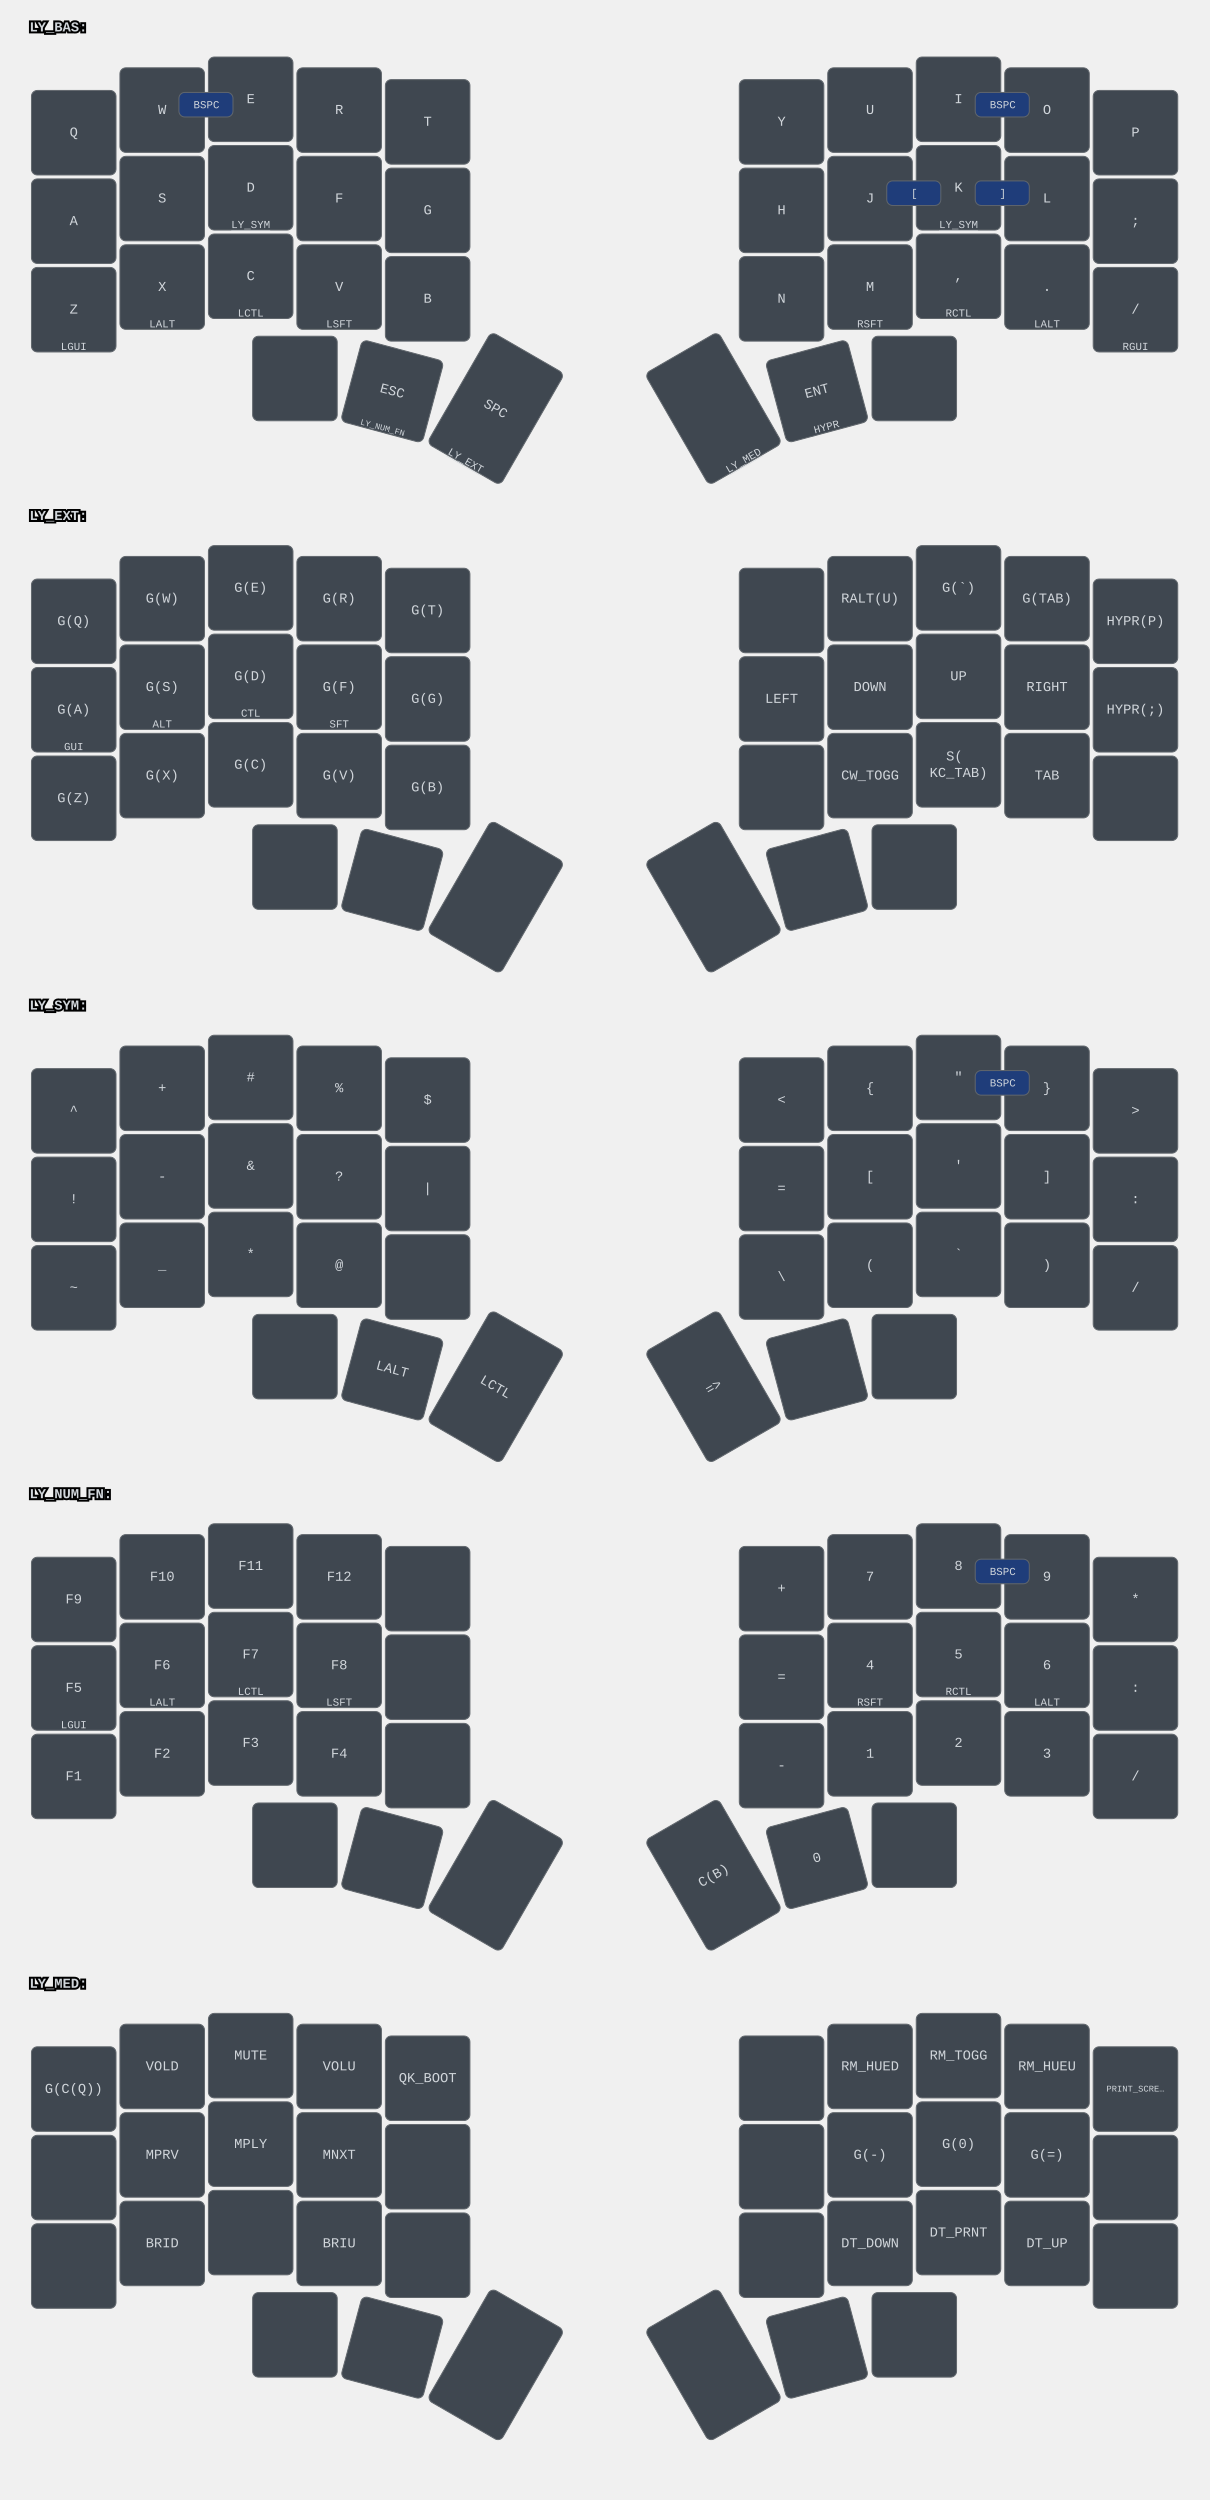
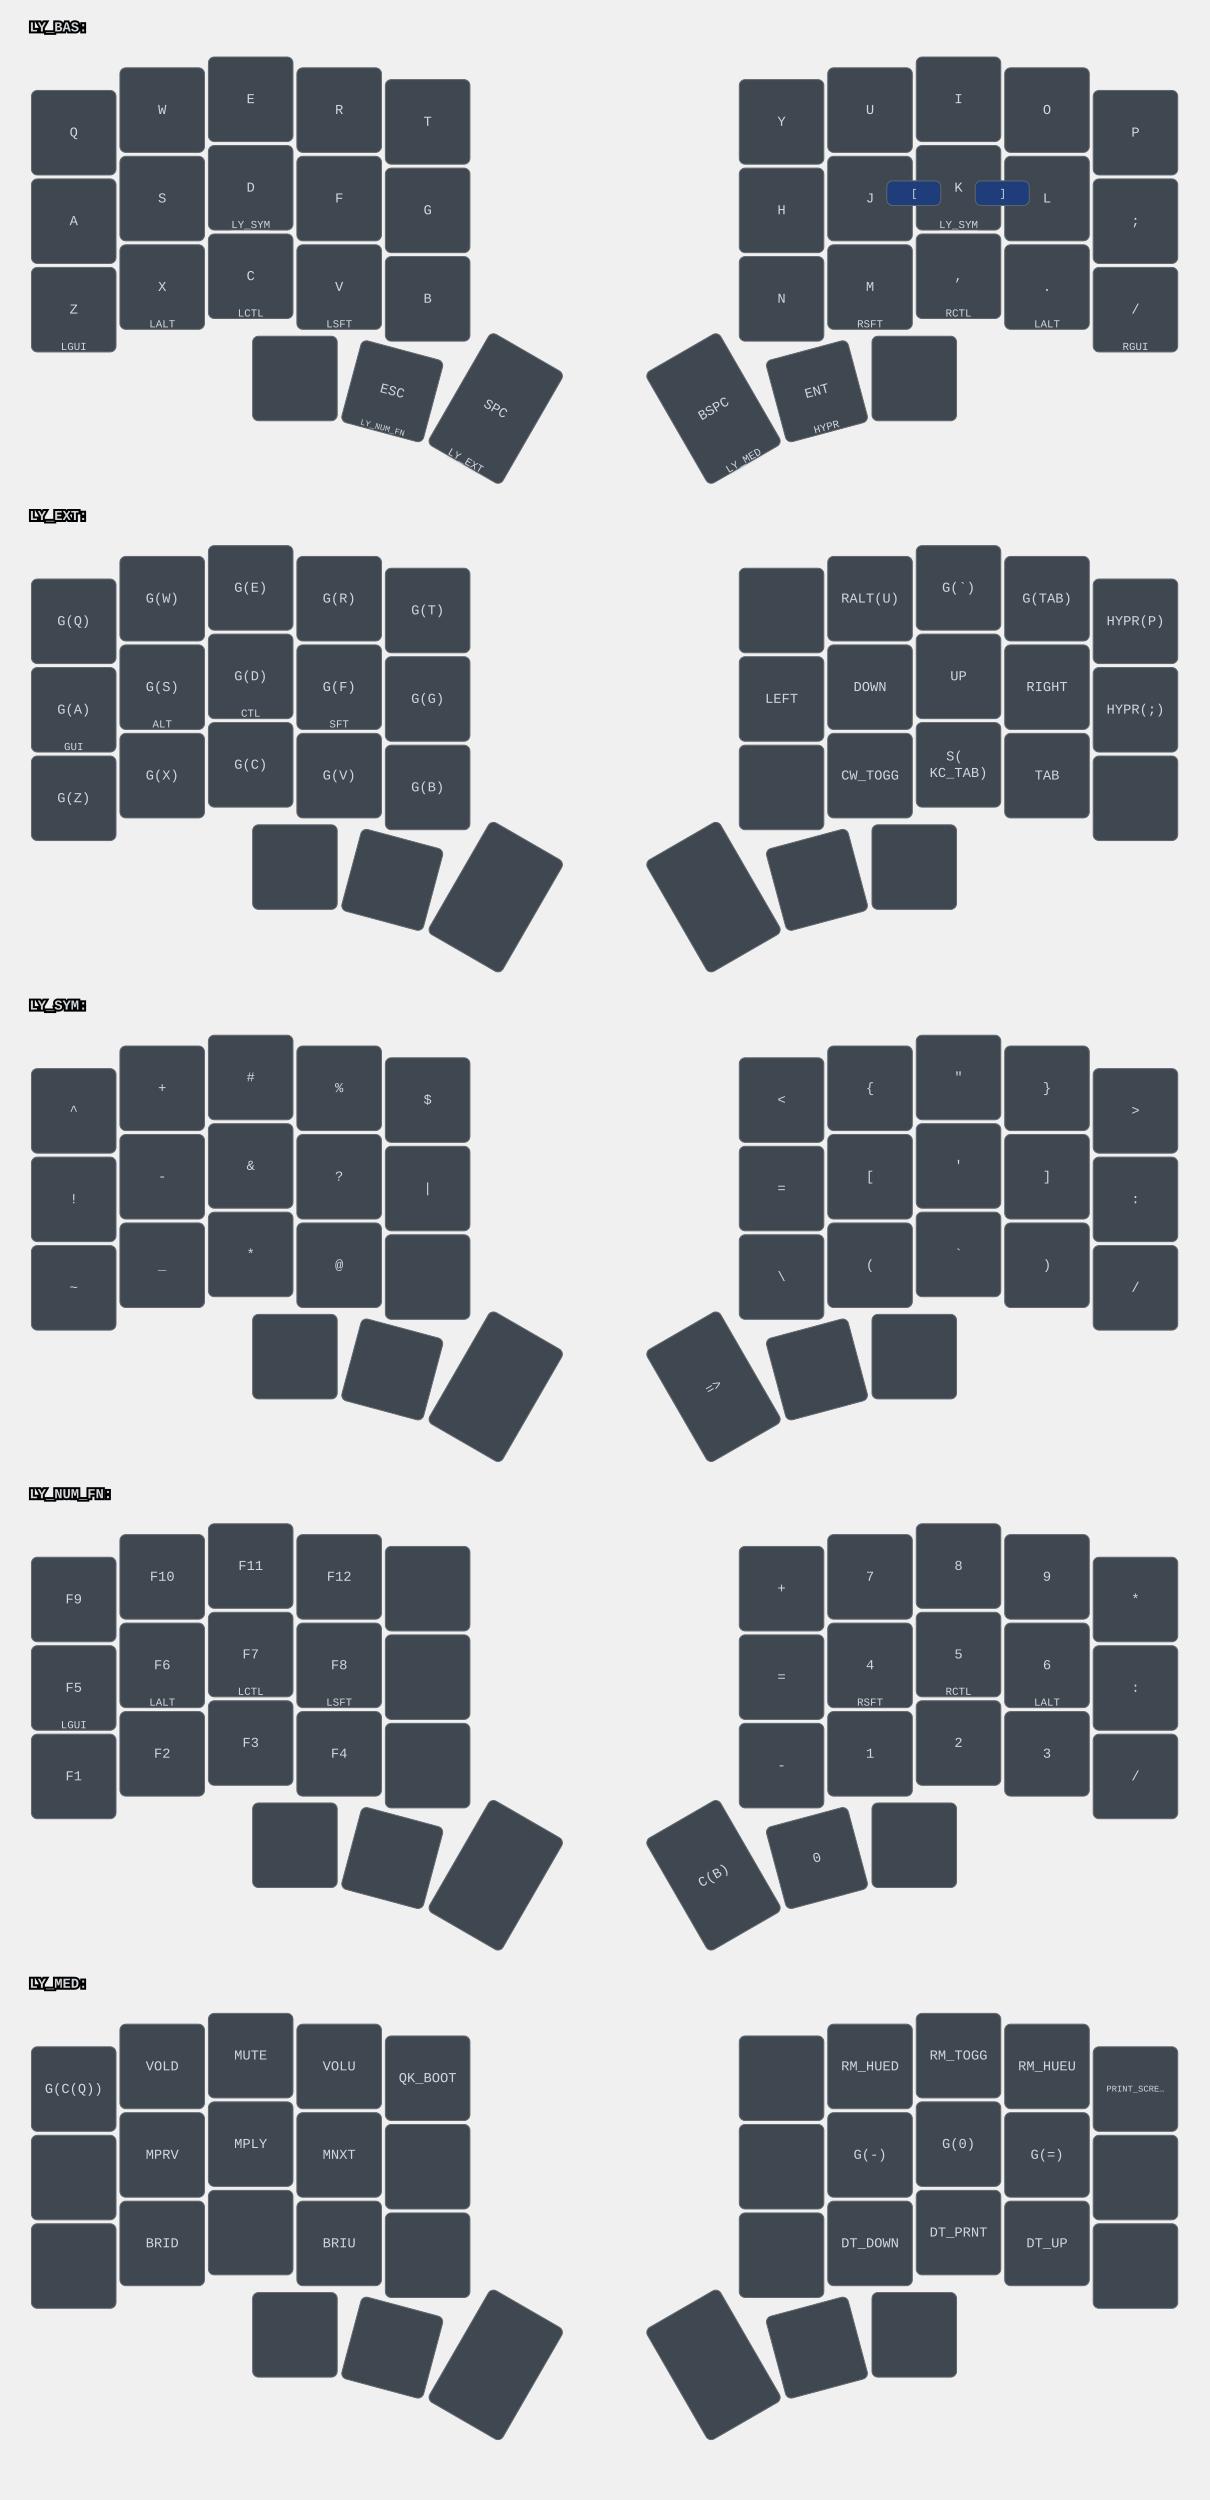
<svg xmlns="http://www.w3.org/2000/svg" width="1230" height="2543" viewBox="0 0 1230 2543" class="keymap">
  <style>/* inherit to force styles through use tags */
svg path {
    fill: inherit;
}

/* font and background color specifications */
svg.keymap {
    font-family: SFMono-Regular,Consolas,Liberation Mono,Menlo,monospace;
    font-size: 14px;
    font-kerning: normal;
    text-rendering: optimizeLegibility;
    fill: #24292e;
}

/* default key styling */
rect.key {
    fill: #f6f8fa;
}

rect.key, rect.combo {
    stroke: #c9cccf;
    stroke-width: 1;
}

/* default key side styling, only used is draw_key_sides is set */
rect.side {
    filter: brightness(90%);
}

/* color accent for combo boxes */
rect.combo, rect.combo-separate {
    fill: #cdf;
}

/* color accent for held keys */
rect.held, rect.combo.held {
    fill: #fdd;
}

/* color accent for ghost (optional) keys */
rect.ghost, rect.combo.ghost {
    stroke-dasharray: 4, 4;
    stroke-width: 2;
}

text {
    text-anchor: middle;
    dominant-baseline: middle;
}

/* styling for layer labels */
text.label {
    font-weight: bold;
    text-anchor: start;
    stroke: white;
    stroke-width: 4;
    paint-order: stroke;
}

/* styling for optional footer */
text.footer {
    text-anchor: end;
    dominant-baseline: auto;
    stroke: white;
    stroke-width: 4;
    paint-order: stroke;
}

/* styling for combo tap, and key non-tap label text */
text.combo, text.hold, text.shifted, text.left, text.right, text.tl, text.tr, text.bl, text.br {
    font-size: 11px;
}

text.hold, text.bl, text.br {
    text-anchor: middle;
    dominant-baseline: auto;
}

text.shifted, text.tl, text.tr {
    text-anchor: middle;
    dominant-baseline: hanging;
}

text.left, text.tl, text.bl {
    text-anchor: start;
}

text.right, text.tr, text.br {
    text-anchor: end;
}

text.layer-activator {
    text-decoration: underline;
}

/* styling for hold/shifted label text in combo box */
text.combo.hold, text.combo.shifted, text.combo.left, text.combo.right {
    font-size: 8px;
}

/* lighter symbol for transparent keys */
text.trans {
    fill: #7b7e81;
}

/* styling for combo dendrons */
path.combo {
    stroke-width: 1;
    stroke: gray;
    fill: none;
}

/* Start Tabler Icons Cleanup */
/* cannot use height/width with glyphs */
.icon-tabler &gt; path {
    fill: inherit;
    stroke: inherit;
    stroke-width: 2;
}
/* hide tabler's default box */
.icon-tabler &gt; path[stroke="none"][fill="none"] {
    visibility: hidden;
}
/* End Tabler Icons Cleanup */

svg.keymap { fill: #d1d6db; }
rect.key { fill: #3f4750; }
rect.key, rect.combo { stroke: #60666c; }
rect.combo, rect.combo-separate { fill: #1f3d7a; }
rect.held, rect.combo.held { fill: #854747; }
text.label, text.footer { stroke: black; }
text.trans { fill: #7e8184; }
path.combo { stroke: #7f7f7f; }
</style>
  <g transform="translate(30, 0)" class="layer-LY_BAS">
    <text x="0" y="28" class="label" id="LY_BAS">LY_BAS:</text>
    <g transform="translate(0, 56)">
      <g transform="translate(45, 79)" class="key keypos-0">
        <rect rx="6" ry="6" x="-43" y="-43" width="86" height="86" class="key" />
        <text x="0" y="0" class="key tap">Q</text>
      </g>
      <g transform="translate(135, 56)" class="key keypos-1">
        <rect rx="6" ry="6" x="-43" y="-43" width="86" height="86" class="key" />
        <text x="0" y="0" class="key tap">W</text>
      </g>
      <g transform="translate(225, 45)" class="key keypos-2">
        <rect rx="6" ry="6" x="-43" y="-43" width="86" height="86" class="key" />
        <text x="0" y="0" class="key tap">E</text>
      </g>
      <g transform="translate(315, 56)" class="key keypos-3">
        <rect rx="6" ry="6" x="-43" y="-43" width="86" height="86" class="key" />
        <text x="0" y="0" class="key tap">R</text>
      </g>
      <g transform="translate(405, 68)" class="key keypos-4">
        <rect rx="6" ry="6" x="-43" y="-43" width="86" height="86" class="key" />
        <text x="0" y="0" class="key tap">T</text>
      </g>
      <g transform="translate(765, 68)" class="key keypos-5">
        <rect rx="6" ry="6" x="-43" y="-43" width="86" height="86" class="key" />
        <text x="0" y="0" class="key tap">Y</text>
      </g>
      <g transform="translate(855, 56)" class="key keypos-6">
        <rect rx="6" ry="6" x="-43" y="-43" width="86" height="86" class="key" />
        <text x="0" y="0" class="key tap">U</text>
      </g>
      <g transform="translate(945, 45)" class="key keypos-7">
        <rect rx="6" ry="6" x="-43" y="-43" width="86" height="86" class="key" />
        <text x="0" y="0" class="key tap">I</text>
      </g>
      <g transform="translate(1035, 56)" class="key keypos-8">
        <rect rx="6" ry="6" x="-43" y="-43" width="86" height="86" class="key" />
        <text x="0" y="0" class="key tap">O</text>
      </g>
      <g transform="translate(1125, 79)" class="key keypos-9">
        <rect rx="6" ry="6" x="-43" y="-43" width="86" height="86" class="key" />
        <text x="0" y="0" class="key tap">P</text>
      </g>
      <g transform="translate(45, 169)" class="key keypos-10">
        <rect rx="6" ry="6" x="-43" y="-43" width="86" height="86" class="key" />
        <text x="0" y="0" class="key tap">A</text>
      </g>
      <g transform="translate(135, 146)" class="key keypos-11">
        <rect rx="6" ry="6" x="-43" y="-43" width="86" height="86" class="key" />
        <text x="0" y="0" class="key tap">S</text>
      </g>
      <g transform="translate(225, 135)" class="key keypos-12">
        <rect rx="6" ry="6" x="-43" y="-43" width="86" height="86" class="key" />
        <text x="0" y="0" class="key tap">D</text>
        <a href="#LY_SYM">
          <text x="0" y="41" class="key hold layer-activator">LY_SYM</text>
        </a>
      </g>
      <g transform="translate(315, 146)" class="key keypos-13">
        <rect rx="6" ry="6" x="-43" y="-43" width="86" height="86" class="key" />
        <text x="0" y="0" class="key tap">F</text>
      </g>
      <g transform="translate(405, 158)" class="key keypos-14">
        <rect rx="6" ry="6" x="-43" y="-43" width="86" height="86" class="key" />
        <text x="0" y="0" class="key tap">G</text>
      </g>
      <g transform="translate(765, 158)" class="key keypos-15">
        <rect rx="6" ry="6" x="-43" y="-43" width="86" height="86" class="key" />
        <text x="0" y="0" class="key tap">H</text>
      </g>
      <g transform="translate(855, 146)" class="key keypos-16">
        <rect rx="6" ry="6" x="-43" y="-43" width="86" height="86" class="key" />
        <text x="0" y="0" class="key tap">J</text>
      </g>
      <g transform="translate(945, 135)" class="key keypos-17">
        <rect rx="6" ry="6" x="-43" y="-43" width="86" height="86" class="key" />
        <text x="0" y="0" class="key tap">K</text>
        <a href="#LY_SYM">
          <text x="0" y="41" class="key hold layer-activator">LY_SYM</text>
        </a>
      </g>
      <g transform="translate(1035, 146)" class="key keypos-18">
        <rect rx="6" ry="6" x="-43" y="-43" width="86" height="86" class="key" />
        <text x="0" y="0" class="key tap">L</text>
      </g>
      <g transform="translate(1125, 169)" class="key keypos-19">
        <rect rx="6" ry="6" x="-43" y="-43" width="86" height="86" class="key" />
        <text x="0" y="0" class="key tap">;</text>
      </g>
      <g transform="translate(45, 259)" class="key keypos-20">
        <rect rx="6" ry="6" x="-43" y="-43" width="86" height="86" class="key" />
        <text x="0" y="0" class="key tap">Z</text>
        <text x="0" y="41" class="key hold">LGUI</text>
      </g>
      <g transform="translate(135, 236)" class="key keypos-21">
        <rect rx="6" ry="6" x="-43" y="-43" width="86" height="86" class="key" />
        <text x="0" y="0" class="key tap">X</text>
        <text x="0" y="41" class="key hold">LALT</text>
      </g>
      <g transform="translate(225, 225)" class="key keypos-22">
        <rect rx="6" ry="6" x="-43" y="-43" width="86" height="86" class="key" />
        <text x="0" y="0" class="key tap">C</text>
        <text x="0" y="41" class="key hold">LCTL</text>
      </g>
      <g transform="translate(315, 236)" class="key keypos-23">
        <rect rx="6" ry="6" x="-43" y="-43" width="86" height="86" class="key" />
        <text x="0" y="0" class="key tap">V</text>
        <text x="0" y="41" class="key hold">LSFT</text>
      </g>
      <g transform="translate(405, 248)" class="key keypos-24">
        <rect rx="6" ry="6" x="-43" y="-43" width="86" height="86" class="key" />
        <text x="0" y="0" class="key tap">B</text>
      </g>
      <g transform="translate(765, 248)" class="key keypos-25">
        <rect rx="6" ry="6" x="-43" y="-43" width="86" height="86" class="key" />
        <text x="0" y="0" class="key tap">N</text>
      </g>
      <g transform="translate(855, 236)" class="key keypos-26">
        <rect rx="6" ry="6" x="-43" y="-43" width="86" height="86" class="key" />
        <text x="0" y="0" class="key tap">M</text>
        <text x="0" y="41" class="key hold">RSFT</text>
      </g>
      <g transform="translate(945, 225)" class="key keypos-27">
        <rect rx="6" ry="6" x="-43" y="-43" width="86" height="86" class="key" />
        <text x="0" y="0" class="key tap">,</text>
        <text x="0" y="41" class="key hold">RCTL</text>
      </g>
      <g transform="translate(1035, 236)" class="key keypos-28">
        <rect rx="6" ry="6" x="-43" y="-43" width="86" height="86" class="key" />
        <text x="0" y="0" class="key tap">.</text>
        <text x="0" y="41" class="key hold">LALT</text>
      </g>
      <g transform="translate(1125, 259)" class="key keypos-29">
        <rect rx="6" ry="6" x="-43" y="-43" width="86" height="86" class="key" />
        <text x="0" y="0" class="key tap">/</text>
        <text x="0" y="41" class="key hold">RGUI</text>
      </g>
      <g transform="translate(270, 329)" class="key keypos-30">
        <rect rx="6" ry="6" x="-43" y="-43" width="86" height="86" class="key" />
      </g>
      <g transform="translate(369, 342) rotate(15.0)" class="key keypos-31">
        <rect rx="6" ry="6" x="-43" y="-43" width="86" height="86" class="key" />
        <text x="0" y="0" class="key tap">ESC</text>
        <a href="#LY_NUM_FN">
          <text x="0" y="41" class="key hold layer-activator">
            <tspan style="font-size: 78%">LY_NUM_FN</tspan>
          </text>
        </a>
      </g>
      <g transform="translate(474, 360) rotate(30.0)" class="key keypos-32">
        <rect rx="6" ry="6" x="-43" y="-66" width="86" height="131" class="key" />
        <text x="0" y="0" class="key tap">SPC</text>
        <a href="#LY_EXT">
          <text x="0" y="64" class="key hold layer-activator">LY_EXT</text>
        </a>
      </g>
      <g transform="translate(696, 360) rotate(-30.0)" class="key keypos-33">
        <rect rx="6" ry="6" x="-43" y="-66" width="86" height="131" class="key" />
+         <text x="0" y="0" class="key tap">BSPC</text>
        <a href="#LY_MED">
          <text x="0" y="64" class="key hold layer-activator">LY_MED</text>
        </a>
      </g>
      <g transform="translate(801, 342) rotate(-15.0)" class="key keypos-34">
        <rect rx="6" ry="6" x="-43" y="-43" width="86" height="86" class="key" />
        <text x="0" y="0" class="key tap">ENT</text>
        <text x="0" y="41" class="key hold">HYPR</text>
      </g>
      <g transform="translate(900, 329)" class="key keypos-35">
        <rect rx="6" ry="6" x="-43" y="-43" width="86" height="86" class="key" />
      </g>
      <g class="combo combopos-0">
-         <rect rx="6" ry="6" x="152" y="38" width="55" height="25" class="combo" />
-         <text x="180" y="51" class="combo tap">BSPC</text>
-       </g>
-       <g class="combo combopos-1">
-         <rect rx="6" ry="6" x="962" y="38" width="55" height="25" class="combo" />
-         <text x="990" y="51" class="combo tap">BSPC</text>
-       </g>
-       <g class="combo combopos-2">
        <rect rx="6" ry="6" x="872" y="128" width="55" height="25" class="combo" />
        <text x="900" y="141" class="combo tap">[</text>
      </g>
-       <g class="combo combopos-3">
+       <g class="combo combopos-1">
        <rect rx="6" ry="6" x="962" y="128" width="55" height="25" class="combo" />
        <text x="990" y="141" class="combo tap">]</text>
      </g>
    </g>
  </g>
  <g transform="translate(30, 497)" class="layer-LY_EXT">
    <text x="0" y="28" class="label" id="LY_EXT">LY_EXT:</text>
    <g transform="translate(0, 56)">
      <g transform="translate(45, 79)" class="key keypos-0">
        <rect rx="6" ry="6" x="-43" y="-43" width="86" height="86" class="key" />
        <text x="0" y="0" class="key tap">G(Q)</text>
      </g>
      <g transform="translate(135, 56)" class="key keypos-1">
        <rect rx="6" ry="6" x="-43" y="-43" width="86" height="86" class="key" />
        <text x="0" y="0" class="key tap">G(W)</text>
      </g>
      <g transform="translate(225, 45)" class="key keypos-2">
        <rect rx="6" ry="6" x="-43" y="-43" width="86" height="86" class="key" />
        <text x="0" y="0" class="key tap">G(E)</text>
      </g>
      <g transform="translate(315, 56)" class="key keypos-3">
        <rect rx="6" ry="6" x="-43" y="-43" width="86" height="86" class="key" />
        <text x="0" y="0" class="key tap">G(R)</text>
      </g>
      <g transform="translate(405, 68)" class="key keypos-4">
        <rect rx="6" ry="6" x="-43" y="-43" width="86" height="86" class="key" />
        <text x="0" y="0" class="key tap">G(T)</text>
      </g>
      <g transform="translate(765, 68)" class="key keypos-5">
        <rect rx="6" ry="6" x="-43" y="-43" width="86" height="86" class="key" />
      </g>
      <g transform="translate(855, 56)" class="key keypos-6">
        <rect rx="6" ry="6" x="-43" y="-43" width="86" height="86" class="key" />
        <text x="0" y="0" class="key tap">RALT(U)</text>
      </g>
      <g transform="translate(945, 45)" class="key keypos-7">
        <rect rx="6" ry="6" x="-43" y="-43" width="86" height="86" class="key" />
        <text x="0" y="0" class="key tap">G(`)</text>
      </g>
      <g transform="translate(1035, 56)" class="key keypos-8">
        <rect rx="6" ry="6" x="-43" y="-43" width="86" height="86" class="key" />
        <text x="0" y="0" class="key tap">G(TAB)</text>
      </g>
      <g transform="translate(1125, 79)" class="key keypos-9">
        <rect rx="6" ry="6" x="-43" y="-43" width="86" height="86" class="key" />
        <text x="0" y="0" class="key tap">HYPR(P)</text>
      </g>
      <g transform="translate(45, 169)" class="key keypos-10">
        <rect rx="6" ry="6" x="-43" y="-43" width="86" height="86" class="key" />
        <text x="0" y="0" class="key tap">G(A)</text>
        <text x="0" y="41" class="key hold">GUI</text>
      </g>
      <g transform="translate(135, 146)" class="key keypos-11">
        <rect rx="6" ry="6" x="-43" y="-43" width="86" height="86" class="key" />
        <text x="0" y="0" class="key tap">G(S)</text>
        <text x="0" y="41" class="key hold">ALT</text>
      </g>
      <g transform="translate(225, 135)" class="key keypos-12">
        <rect rx="6" ry="6" x="-43" y="-43" width="86" height="86" class="key" />
        <text x="0" y="0" class="key tap">G(D)</text>
        <text x="0" y="41" class="key hold">CTL</text>
      </g>
      <g transform="translate(315, 146)" class="key keypos-13">
        <rect rx="6" ry="6" x="-43" y="-43" width="86" height="86" class="key" />
        <text x="0" y="0" class="key tap">G(F)</text>
        <text x="0" y="41" class="key hold">SFT</text>
      </g>
      <g transform="translate(405, 158)" class="key keypos-14">
        <rect rx="6" ry="6" x="-43" y="-43" width="86" height="86" class="key" />
        <text x="0" y="0" class="key tap">G(G)</text>
      </g>
      <g transform="translate(765, 158)" class="key keypos-15">
        <rect rx="6" ry="6" x="-43" y="-43" width="86" height="86" class="key" />
        <text x="0" y="0" class="key tap">LEFT</text>
      </g>
      <g transform="translate(855, 146)" class="key keypos-16">
        <rect rx="6" ry="6" x="-43" y="-43" width="86" height="86" class="key" />
        <text x="0" y="0" class="key tap">DOWN</text>
      </g>
      <g transform="translate(945, 135)" class="key keypos-17">
        <rect rx="6" ry="6" x="-43" y="-43" width="86" height="86" class="key" />
        <text x="0" y="0" class="key tap">UP</text>
      </g>
      <g transform="translate(1035, 146)" class="key keypos-18">
        <rect rx="6" ry="6" x="-43" y="-43" width="86" height="86" class="key" />
        <text x="0" y="0" class="key tap">RIGHT</text>
      </g>
      <g transform="translate(1125, 169)" class="key keypos-19">
        <rect rx="6" ry="6" x="-43" y="-43" width="86" height="86" class="key" />
        <text x="0" y="0" class="key tap">HYPR(;)</text>
      </g>
      <g transform="translate(45, 259)" class="key keypos-20">
        <rect rx="6" ry="6" x="-43" y="-43" width="86" height="86" class="key" />
        <text x="0" y="0" class="key tap">G(Z)</text>
      </g>
      <g transform="translate(135, 236)" class="key keypos-21">
        <rect rx="6" ry="6" x="-43" y="-43" width="86" height="86" class="key" />
        <text x="0" y="0" class="key tap">G(X)</text>
      </g>
      <g transform="translate(225, 225)" class="key keypos-22">
        <rect rx="6" ry="6" x="-43" y="-43" width="86" height="86" class="key" />
        <text x="0" y="0" class="key tap">G(C)</text>
      </g>
      <g transform="translate(315, 236)" class="key keypos-23">
        <rect rx="6" ry="6" x="-43" y="-43" width="86" height="86" class="key" />
        <text x="0" y="0" class="key tap">G(V)</text>
      </g>
      <g transform="translate(405, 248)" class="key keypos-24">
        <rect rx="6" ry="6" x="-43" y="-43" width="86" height="86" class="key" />
        <text x="0" y="0" class="key tap">G(B)</text>
      </g>
      <g transform="translate(765, 248)" class="key keypos-25">
        <rect rx="6" ry="6" x="-43" y="-43" width="86" height="86" class="key" />
      </g>
      <g transform="translate(855, 236)" class="key keypos-26">
        <rect rx="6" ry="6" x="-43" y="-43" width="86" height="86" class="key" />
        <text x="0" y="0" class="key tap">CW_TOGG</text>
      </g>
      <g transform="translate(945, 225)" class="key keypos-27">
        <rect rx="6" ry="6" x="-43" y="-43" width="86" height="86" class="key" />
        <text x="0" y="0" class="key tap">
          <tspan x="0" dy="-0.6em">S(</tspan>
          <tspan x="0" dy="1.2em">KC_TAB)</tspan>
        </text>
      </g>
      <g transform="translate(1035, 236)" class="key keypos-28">
        <rect rx="6" ry="6" x="-43" y="-43" width="86" height="86" class="key" />
        <text x="0" y="0" class="key tap">TAB</text>
      </g>
      <g transform="translate(1125, 259)" class="key keypos-29">
        <rect rx="6" ry="6" x="-43" y="-43" width="86" height="86" class="key" />
      </g>
      <g transform="translate(270, 329)" class="key keypos-30">
        <rect rx="6" ry="6" x="-43" y="-43" width="86" height="86" class="key" />
      </g>
      <g transform="translate(369, 342) rotate(15.0)" class="key keypos-31">
        <rect rx="6" ry="6" x="-43" y="-43" width="86" height="86" class="key" />
      </g>
      <g transform="translate(474, 360) rotate(30.0)" class="key keypos-32">
        <rect rx="6" ry="6" x="-43" y="-66" width="86" height="131" class="key" />
      </g>
      <g transform="translate(696, 360) rotate(-30.0)" class="key keypos-33">
        <rect rx="6" ry="6" x="-43" y="-66" width="86" height="131" class="key" />
      </g>
      <g transform="translate(801, 342) rotate(-15.0)" class="key keypos-34">
        <rect rx="6" ry="6" x="-43" y="-43" width="86" height="86" class="key" />
      </g>
      <g transform="translate(900, 329)" class="key keypos-35">
        <rect rx="6" ry="6" x="-43" y="-43" width="86" height="86" class="key" />
      </g>
    </g>
  </g>
  <g transform="translate(30, 995)" class="layer-LY_SYM">
    <text x="0" y="28" class="label" id="LY_SYM">LY_SYM:</text>
    <g transform="translate(0, 56)">
      <g transform="translate(45, 79)" class="key keypos-0">
        <rect rx="6" ry="6" x="-43" y="-43" width="86" height="86" class="key" />
        <text x="0" y="0" class="key tap">^</text>
      </g>
      <g transform="translate(135, 56)" class="key keypos-1">
        <rect rx="6" ry="6" x="-43" y="-43" width="86" height="86" class="key" />
        <text x="0" y="0" class="key tap">+</text>
      </g>
      <g transform="translate(225, 45)" class="key keypos-2">
        <rect rx="6" ry="6" x="-43" y="-43" width="86" height="86" class="key" />
        <text x="0" y="0" class="key tap">#</text>
      </g>
      <g transform="translate(315, 56)" class="key keypos-3">
        <rect rx="6" ry="6" x="-43" y="-43" width="86" height="86" class="key" />
        <text x="0" y="0" class="key tap">%</text>
      </g>
      <g transform="translate(405, 68)" class="key keypos-4">
        <rect rx="6" ry="6" x="-43" y="-43" width="86" height="86" class="key" />
        <text x="0" y="0" class="key tap">$</text>
      </g>
      <g transform="translate(765, 68)" class="key keypos-5">
        <rect rx="6" ry="6" x="-43" y="-43" width="86" height="86" class="key" />
        <text x="0" y="0" class="key tap">&lt;</text>
      </g>
      <g transform="translate(855, 56)" class="key keypos-6">
        <rect rx="6" ry="6" x="-43" y="-43" width="86" height="86" class="key" />
        <text x="0" y="0" class="key tap">{</text>
      </g>
      <g transform="translate(945, 45)" class="key keypos-7">
        <rect rx="6" ry="6" x="-43" y="-43" width="86" height="86" class="key" />
        <text x="0" y="0" class="key tap">"</text>
      </g>
      <g transform="translate(1035, 56)" class="key keypos-8">
        <rect rx="6" ry="6" x="-43" y="-43" width="86" height="86" class="key" />
        <text x="0" y="0" class="key tap">}</text>
      </g>
      <g transform="translate(1125, 79)" class="key keypos-9">
        <rect rx="6" ry="6" x="-43" y="-43" width="86" height="86" class="key" />
        <text x="0" y="0" class="key tap">&gt;</text>
      </g>
      <g transform="translate(45, 169)" class="key keypos-10">
        <rect rx="6" ry="6" x="-43" y="-43" width="86" height="86" class="key" />
        <text x="0" y="0" class="key tap">!</text>
      </g>
      <g transform="translate(135, 146)" class="key keypos-11">
        <rect rx="6" ry="6" x="-43" y="-43" width="86" height="86" class="key" />
        <text x="0" y="0" class="key tap">-</text>
      </g>
      <g transform="translate(225, 135)" class="key keypos-12">
        <rect rx="6" ry="6" x="-43" y="-43" width="86" height="86" class="key" />
        <text x="0" y="0" class="key tap">&amp;</text>
      </g>
      <g transform="translate(315, 146)" class="key keypos-13">
        <rect rx="6" ry="6" x="-43" y="-43" width="86" height="86" class="key" />
        <text x="0" y="0" class="key tap">?</text>
      </g>
      <g transform="translate(405, 158)" class="key keypos-14">
        <rect rx="6" ry="6" x="-43" y="-43" width="86" height="86" class="key" />
        <text x="0" y="0" class="key tap">|</text>
      </g>
      <g transform="translate(765, 158)" class="key keypos-15">
        <rect rx="6" ry="6" x="-43" y="-43" width="86" height="86" class="key" />
        <text x="0" y="0" class="key tap">=</text>
      </g>
      <g transform="translate(855, 146)" class="key keypos-16">
        <rect rx="6" ry="6" x="-43" y="-43" width="86" height="86" class="key" />
        <text x="0" y="0" class="key tap">[</text>
      </g>
      <g transform="translate(945, 135)" class="key keypos-17">
        <rect rx="6" ry="6" x="-43" y="-43" width="86" height="86" class="key" />
        <text x="0" y="0" class="key tap">'</text>
      </g>
      <g transform="translate(1035, 146)" class="key keypos-18">
        <rect rx="6" ry="6" x="-43" y="-43" width="86" height="86" class="key" />
        <text x="0" y="0" class="key tap">]</text>
      </g>
      <g transform="translate(1125, 169)" class="key keypos-19">
        <rect rx="6" ry="6" x="-43" y="-43" width="86" height="86" class="key" />
        <text x="0" y="0" class="key tap">:</text>
      </g>
      <g transform="translate(45, 259)" class="key keypos-20">
        <rect rx="6" ry="6" x="-43" y="-43" width="86" height="86" class="key" />
        <text x="0" y="0" class="key tap">~</text>
      </g>
      <g transform="translate(135, 236)" class="key keypos-21">
        <rect rx="6" ry="6" x="-43" y="-43" width="86" height="86" class="key" />
        <text x="0" y="0" class="key tap">_</text>
      </g>
      <g transform="translate(225, 225)" class="key keypos-22">
        <rect rx="6" ry="6" x="-43" y="-43" width="86" height="86" class="key" />
        <text x="0" y="0" class="key tap">*</text>
      </g>
      <g transform="translate(315, 236)" class="key keypos-23">
        <rect rx="6" ry="6" x="-43" y="-43" width="86" height="86" class="key" />
        <text x="0" y="0" class="key tap">@</text>
      </g>
      <g transform="translate(405, 248)" class="key keypos-24">
        <rect rx="6" ry="6" x="-43" y="-43" width="86" height="86" class="key" />
      </g>
      <g transform="translate(765, 248)" class="key keypos-25">
        <rect rx="6" ry="6" x="-43" y="-43" width="86" height="86" class="key" />
        <text x="0" y="0" class="key tap">\</text>
      </g>
      <g transform="translate(855, 236)" class="key keypos-26">
        <rect rx="6" ry="6" x="-43" y="-43" width="86" height="86" class="key" />
        <text x="0" y="0" class="key tap">(</text>
      </g>
      <g transform="translate(945, 225)" class="key keypos-27">
        <rect rx="6" ry="6" x="-43" y="-43" width="86" height="86" class="key" />
        <text x="0" y="0" class="key tap">`</text>
      </g>
      <g transform="translate(1035, 236)" class="key keypos-28">
        <rect rx="6" ry="6" x="-43" y="-43" width="86" height="86" class="key" />
        <text x="0" y="0" class="key tap">)</text>
      </g>
      <g transform="translate(1125, 259)" class="key keypos-29">
        <rect rx="6" ry="6" x="-43" y="-43" width="86" height="86" class="key" />
        <text x="0" y="0" class="key tap">/</text>
      </g>
      <g transform="translate(270, 329)" class="key keypos-30">
        <rect rx="6" ry="6" x="-43" y="-43" width="86" height="86" class="key" />
      </g>
      <g transform="translate(369, 342) rotate(15.0)" class="key keypos-31">
        <rect rx="6" ry="6" x="-43" y="-43" width="86" height="86" class="key" />
-         <text x="0" y="0" class="key tap">LALT</text>
      </g>
      <g transform="translate(474, 360) rotate(30.0)" class="key keypos-32">
        <rect rx="6" ry="6" x="-43" y="-66" width="86" height="131" class="key" />
-         <text x="0" y="0" class="key tap">LCTL</text>
      </g>
      <g transform="translate(696, 360) rotate(-30.0)" class="key keypos-33">
        <rect rx="6" ry="6" x="-43" y="-66" width="86" height="131" class="key" />
        <text x="0" y="0" class="key tap">=&gt;</text>
      </g>
      <g transform="translate(801, 342) rotate(-15.0)" class="key keypos-34">
        <rect rx="6" ry="6" x="-43" y="-43" width="86" height="86" class="key" />
      </g>
      <g transform="translate(900, 329)" class="key keypos-35">
        <rect rx="6" ry="6" x="-43" y="-43" width="86" height="86" class="key" />
-       </g>
-       <g class="combo combopos-0">
-         <rect rx="6" ry="6" x="962" y="38" width="55" height="25" class="combo" />
-         <text x="990" y="51" class="combo tap">BSPC</text>
      </g>
    </g>
  </g>
  <g transform="translate(30, 1492)" class="layer-LY_NUM_FN">
    <text x="0" y="28" class="label" id="LY_NUM_FN">LY_NUM_FN:</text>
    <g transform="translate(0, 56)">
      <g transform="translate(45, 79)" class="key keypos-0">
        <rect rx="6" ry="6" x="-43" y="-43" width="86" height="86" class="key" />
        <text x="0" y="0" class="key tap">F9</text>
      </g>
      <g transform="translate(135, 56)" class="key keypos-1">
        <rect rx="6" ry="6" x="-43" y="-43" width="86" height="86" class="key" />
        <text x="0" y="0" class="key tap">F10</text>
      </g>
      <g transform="translate(225, 45)" class="key keypos-2">
        <rect rx="6" ry="6" x="-43" y="-43" width="86" height="86" class="key" />
        <text x="0" y="0" class="key tap">F11</text>
      </g>
      <g transform="translate(315, 56)" class="key keypos-3">
        <rect rx="6" ry="6" x="-43" y="-43" width="86" height="86" class="key" />
        <text x="0" y="0" class="key tap">F12</text>
      </g>
      <g transform="translate(405, 68)" class="key keypos-4">
        <rect rx="6" ry="6" x="-43" y="-43" width="86" height="86" class="key" />
      </g>
      <g transform="translate(765, 68)" class="key keypos-5">
        <rect rx="6" ry="6" x="-43" y="-43" width="86" height="86" class="key" />
        <text x="0" y="0" class="key tap">+</text>
      </g>
      <g transform="translate(855, 56)" class="key keypos-6">
        <rect rx="6" ry="6" x="-43" y="-43" width="86" height="86" class="key" />
        <text x="0" y="0" class="key tap">7</text>
      </g>
      <g transform="translate(945, 45)" class="key keypos-7">
        <rect rx="6" ry="6" x="-43" y="-43" width="86" height="86" class="key" />
        <text x="0" y="0" class="key tap">8</text>
      </g>
      <g transform="translate(1035, 56)" class="key keypos-8">
        <rect rx="6" ry="6" x="-43" y="-43" width="86" height="86" class="key" />
        <text x="0" y="0" class="key tap">9</text>
      </g>
      <g transform="translate(1125, 79)" class="key keypos-9">
        <rect rx="6" ry="6" x="-43" y="-43" width="86" height="86" class="key" />
        <text x="0" y="0" class="key tap">*</text>
      </g>
      <g transform="translate(45, 169)" class="key keypos-10">
        <rect rx="6" ry="6" x="-43" y="-43" width="86" height="86" class="key" />
        <text x="0" y="0" class="key tap">F5</text>
        <text x="0" y="41" class="key hold">LGUI</text>
      </g>
      <g transform="translate(135, 146)" class="key keypos-11">
        <rect rx="6" ry="6" x="-43" y="-43" width="86" height="86" class="key" />
        <text x="0" y="0" class="key tap">F6</text>
        <text x="0" y="41" class="key hold">LALT</text>
      </g>
      <g transform="translate(225, 135)" class="key keypos-12">
        <rect rx="6" ry="6" x="-43" y="-43" width="86" height="86" class="key" />
        <text x="0" y="0" class="key tap">F7</text>
        <text x="0" y="41" class="key hold">LCTL</text>
      </g>
      <g transform="translate(315, 146)" class="key keypos-13">
        <rect rx="6" ry="6" x="-43" y="-43" width="86" height="86" class="key" />
        <text x="0" y="0" class="key tap">F8</text>
        <text x="0" y="41" class="key hold">LSFT</text>
      </g>
      <g transform="translate(405, 158)" class="key keypos-14">
        <rect rx="6" ry="6" x="-43" y="-43" width="86" height="86" class="key" />
      </g>
      <g transform="translate(765, 158)" class="key keypos-15">
        <rect rx="6" ry="6" x="-43" y="-43" width="86" height="86" class="key" />
        <text x="0" y="0" class="key tap">=</text>
      </g>
      <g transform="translate(855, 146)" class="key keypos-16">
        <rect rx="6" ry="6" x="-43" y="-43" width="86" height="86" class="key" />
        <text x="0" y="0" class="key tap">4</text>
        <text x="0" y="41" class="key hold">RSFT</text>
      </g>
      <g transform="translate(945, 135)" class="key keypos-17">
        <rect rx="6" ry="6" x="-43" y="-43" width="86" height="86" class="key" />
        <text x="0" y="0" class="key tap">5</text>
        <text x="0" y="41" class="key hold">RCTL</text>
      </g>
      <g transform="translate(1035, 146)" class="key keypos-18">
        <rect rx="6" ry="6" x="-43" y="-43" width="86" height="86" class="key" />
        <text x="0" y="0" class="key tap">6</text>
        <text x="0" y="41" class="key hold">LALT</text>
      </g>
      <g transform="translate(1125, 169)" class="key keypos-19">
        <rect rx="6" ry="6" x="-43" y="-43" width="86" height="86" class="key" />
        <text x="0" y="0" class="key tap">:</text>
      </g>
      <g transform="translate(45, 259)" class="key keypos-20">
        <rect rx="6" ry="6" x="-43" y="-43" width="86" height="86" class="key" />
        <text x="0" y="0" class="key tap">F1</text>
      </g>
      <g transform="translate(135, 236)" class="key keypos-21">
        <rect rx="6" ry="6" x="-43" y="-43" width="86" height="86" class="key" />
        <text x="0" y="0" class="key tap">F2</text>
      </g>
      <g transform="translate(225, 225)" class="key keypos-22">
        <rect rx="6" ry="6" x="-43" y="-43" width="86" height="86" class="key" />
        <text x="0" y="0" class="key tap">F3</text>
      </g>
      <g transform="translate(315, 236)" class="key keypos-23">
        <rect rx="6" ry="6" x="-43" y="-43" width="86" height="86" class="key" />
        <text x="0" y="0" class="key tap">F4</text>
      </g>
      <g transform="translate(405, 248)" class="key keypos-24">
        <rect rx="6" ry="6" x="-43" y="-43" width="86" height="86" class="key" />
      </g>
      <g transform="translate(765, 248)" class="key keypos-25">
        <rect rx="6" ry="6" x="-43" y="-43" width="86" height="86" class="key" />
        <text x="0" y="0" class="key tap">-</text>
      </g>
      <g transform="translate(855, 236)" class="key keypos-26">
        <rect rx="6" ry="6" x="-43" y="-43" width="86" height="86" class="key" />
        <text x="0" y="0" class="key tap">1</text>
      </g>
      <g transform="translate(945, 225)" class="key keypos-27">
        <rect rx="6" ry="6" x="-43" y="-43" width="86" height="86" class="key" />
        <text x="0" y="0" class="key tap">2</text>
      </g>
      <g transform="translate(1035, 236)" class="key keypos-28">
        <rect rx="6" ry="6" x="-43" y="-43" width="86" height="86" class="key" />
        <text x="0" y="0" class="key tap">3</text>
      </g>
      <g transform="translate(1125, 259)" class="key keypos-29">
        <rect rx="6" ry="6" x="-43" y="-43" width="86" height="86" class="key" />
        <text x="0" y="0" class="key tap">/</text>
      </g>
      <g transform="translate(270, 329)" class="key keypos-30">
        <rect rx="6" ry="6" x="-43" y="-43" width="86" height="86" class="key" />
      </g>
      <g transform="translate(369, 342) rotate(15.0)" class="key keypos-31">
        <rect rx="6" ry="6" x="-43" y="-43" width="86" height="86" class="key" />
      </g>
      <g transform="translate(474, 360) rotate(30.0)" class="key keypos-32">
        <rect rx="6" ry="6" x="-43" y="-66" width="86" height="131" class="key" />
      </g>
      <g transform="translate(696, 360) rotate(-30.0)" class="key keypos-33">
        <rect rx="6" ry="6" x="-43" y="-66" width="86" height="131" class="key" />
        <text x="0" y="0" class="key tap">C(B)</text>
      </g>
      <g transform="translate(801, 342) rotate(-15.0)" class="key keypos-34">
        <rect rx="6" ry="6" x="-43" y="-43" width="86" height="86" class="key" />
        <text x="0" y="0" class="key tap">0</text>
      </g>
      <g transform="translate(900, 329)" class="key keypos-35">
        <rect rx="6" ry="6" x="-43" y="-43" width="86" height="86" class="key" />
      </g>
-       <g class="combo combopos-0">
-         <rect rx="6" ry="6" x="962" y="38" width="55" height="25" class="combo" />
-         <text x="990" y="51" class="combo tap">BSPC</text>
-       </g>
    </g>
  </g>
  <g transform="translate(30, 1990)" class="layer-LY_MED">
    <text x="0" y="28" class="label" id="LY_MED">LY_MED:</text>
    <g transform="translate(0, 56)">
      <g transform="translate(45, 79)" class="key keypos-0">
        <rect rx="6" ry="6" x="-43" y="-43" width="86" height="86" class="key" />
        <text x="0" y="0" class="key tap">G(C(Q))</text>
      </g>
      <g transform="translate(135, 56)" class="key keypos-1">
        <rect rx="6" ry="6" x="-43" y="-43" width="86" height="86" class="key" />
        <text x="0" y="0" class="key tap">VOLD</text>
      </g>
      <g transform="translate(225, 45)" class="key keypos-2">
        <rect rx="6" ry="6" x="-43" y="-43" width="86" height="86" class="key" />
        <text x="0" y="0" class="key tap">MUTE</text>
      </g>
      <g transform="translate(315, 56)" class="key keypos-3">
        <rect rx="6" ry="6" x="-43" y="-43" width="86" height="86" class="key" />
        <text x="0" y="0" class="key tap">VOLU</text>
      </g>
      <g transform="translate(405, 68)" class="key keypos-4">
        <rect rx="6" ry="6" x="-43" y="-43" width="86" height="86" class="key" />
        <text x="0" y="0" class="key tap">QK_BOOT</text>
      </g>
      <g transform="translate(765, 68)" class="key keypos-5">
        <rect rx="6" ry="6" x="-43" y="-43" width="86" height="86" class="key" />
      </g>
      <g transform="translate(855, 56)" class="key keypos-6">
        <rect rx="6" ry="6" x="-43" y="-43" width="86" height="86" class="key" />
        <text x="0" y="0" class="key tap">RM_HUED</text>
      </g>
      <g transform="translate(945, 45)" class="key keypos-7">
        <rect rx="6" ry="6" x="-43" y="-43" width="86" height="86" class="key" />
        <text x="0" y="0" class="key tap">RM_TOGG</text>
      </g>
      <g transform="translate(1035, 56)" class="key keypos-8">
        <rect rx="6" ry="6" x="-43" y="-43" width="86" height="86" class="key" />
        <text x="0" y="0" class="key tap">RM_HUEU</text>
      </g>
      <g transform="translate(1125, 79)" class="key keypos-9">
        <rect rx="6" ry="6" x="-43" y="-43" width="86" height="86" class="key" />
        <text x="0" y="0" class="key tap">
          <tspan style="font-size: 64%">PRINT_SCRE…</tspan>
        </text>
      </g>
      <g transform="translate(45, 169)" class="key keypos-10">
        <rect rx="6" ry="6" x="-43" y="-43" width="86" height="86" class="key" />
      </g>
      <g transform="translate(135, 146)" class="key keypos-11">
        <rect rx="6" ry="6" x="-43" y="-43" width="86" height="86" class="key" />
        <text x="0" y="0" class="key tap">MPRV</text>
      </g>
      <g transform="translate(225, 135)" class="key keypos-12">
        <rect rx="6" ry="6" x="-43" y="-43" width="86" height="86" class="key" />
        <text x="0" y="0" class="key tap">MPLY</text>
      </g>
      <g transform="translate(315, 146)" class="key keypos-13">
        <rect rx="6" ry="6" x="-43" y="-43" width="86" height="86" class="key" />
        <text x="0" y="0" class="key tap">MNXT</text>
      </g>
      <g transform="translate(405, 158)" class="key keypos-14">
        <rect rx="6" ry="6" x="-43" y="-43" width="86" height="86" class="key" />
      </g>
      <g transform="translate(765, 158)" class="key keypos-15">
        <rect rx="6" ry="6" x="-43" y="-43" width="86" height="86" class="key" />
      </g>
      <g transform="translate(855, 146)" class="key keypos-16">
        <rect rx="6" ry="6" x="-43" y="-43" width="86" height="86" class="key" />
        <text x="0" y="0" class="key tap">G(-)</text>
      </g>
      <g transform="translate(945, 135)" class="key keypos-17">
        <rect rx="6" ry="6" x="-43" y="-43" width="86" height="86" class="key" />
        <text x="0" y="0" class="key tap">G(0)</text>
      </g>
      <g transform="translate(1035, 146)" class="key keypos-18">
        <rect rx="6" ry="6" x="-43" y="-43" width="86" height="86" class="key" />
        <text x="0" y="0" class="key tap">G(=)</text>
      </g>
      <g transform="translate(1125, 169)" class="key keypos-19">
        <rect rx="6" ry="6" x="-43" y="-43" width="86" height="86" class="key" />
      </g>
      <g transform="translate(45, 259)" class="key keypos-20">
        <rect rx="6" ry="6" x="-43" y="-43" width="86" height="86" class="key" />
      </g>
      <g transform="translate(135, 236)" class="key keypos-21">
        <rect rx="6" ry="6" x="-43" y="-43" width="86" height="86" class="key" />
        <text x="0" y="0" class="key tap">BRID</text>
      </g>
      <g transform="translate(225, 225)" class="key keypos-22">
        <rect rx="6" ry="6" x="-43" y="-43" width="86" height="86" class="key" />
      </g>
      <g transform="translate(315, 236)" class="key keypos-23">
        <rect rx="6" ry="6" x="-43" y="-43" width="86" height="86" class="key" />
        <text x="0" y="0" class="key tap">BRIU</text>
      </g>
      <g transform="translate(405, 248)" class="key keypos-24">
        <rect rx="6" ry="6" x="-43" y="-43" width="86" height="86" class="key" />
      </g>
      <g transform="translate(765, 248)" class="key keypos-25">
        <rect rx="6" ry="6" x="-43" y="-43" width="86" height="86" class="key" />
      </g>
      <g transform="translate(855, 236)" class="key keypos-26">
        <rect rx="6" ry="6" x="-43" y="-43" width="86" height="86" class="key" />
        <text x="0" y="0" class="key tap">DT_DOWN</text>
      </g>
      <g transform="translate(945, 225)" class="key keypos-27">
        <rect rx="6" ry="6" x="-43" y="-43" width="86" height="86" class="key" />
        <text x="0" y="0" class="key tap">DT_PRNT</text>
      </g>
      <g transform="translate(1035, 236)" class="key keypos-28">
        <rect rx="6" ry="6" x="-43" y="-43" width="86" height="86" class="key" />
        <text x="0" y="0" class="key tap">DT_UP</text>
      </g>
      <g transform="translate(1125, 259)" class="key keypos-29">
        <rect rx="6" ry="6" x="-43" y="-43" width="86" height="86" class="key" />
      </g>
      <g transform="translate(270, 329)" class="key keypos-30">
        <rect rx="6" ry="6" x="-43" y="-43" width="86" height="86" class="key" />
      </g>
      <g transform="translate(369, 342) rotate(15.0)" class="key keypos-31">
        <rect rx="6" ry="6" x="-43" y="-43" width="86" height="86" class="key" />
      </g>
      <g transform="translate(474, 360) rotate(30.0)" class="key keypos-32">
        <rect rx="6" ry="6" x="-43" y="-66" width="86" height="131" class="key" />
      </g>
      <g transform="translate(696, 360) rotate(-30.0)" class="key keypos-33">
        <rect rx="6" ry="6" x="-43" y="-66" width="86" height="131" class="key" />
      </g>
      <g transform="translate(801, 342) rotate(-15.0)" class="key keypos-34">
        <rect rx="6" ry="6" x="-43" y="-43" width="86" height="86" class="key" />
      </g>
      <g transform="translate(900, 329)" class="key keypos-35">
        <rect rx="6" ry="6" x="-43" y="-43" width="86" height="86" class="key" />
      </g>
    </g>
  </g>
</svg>
